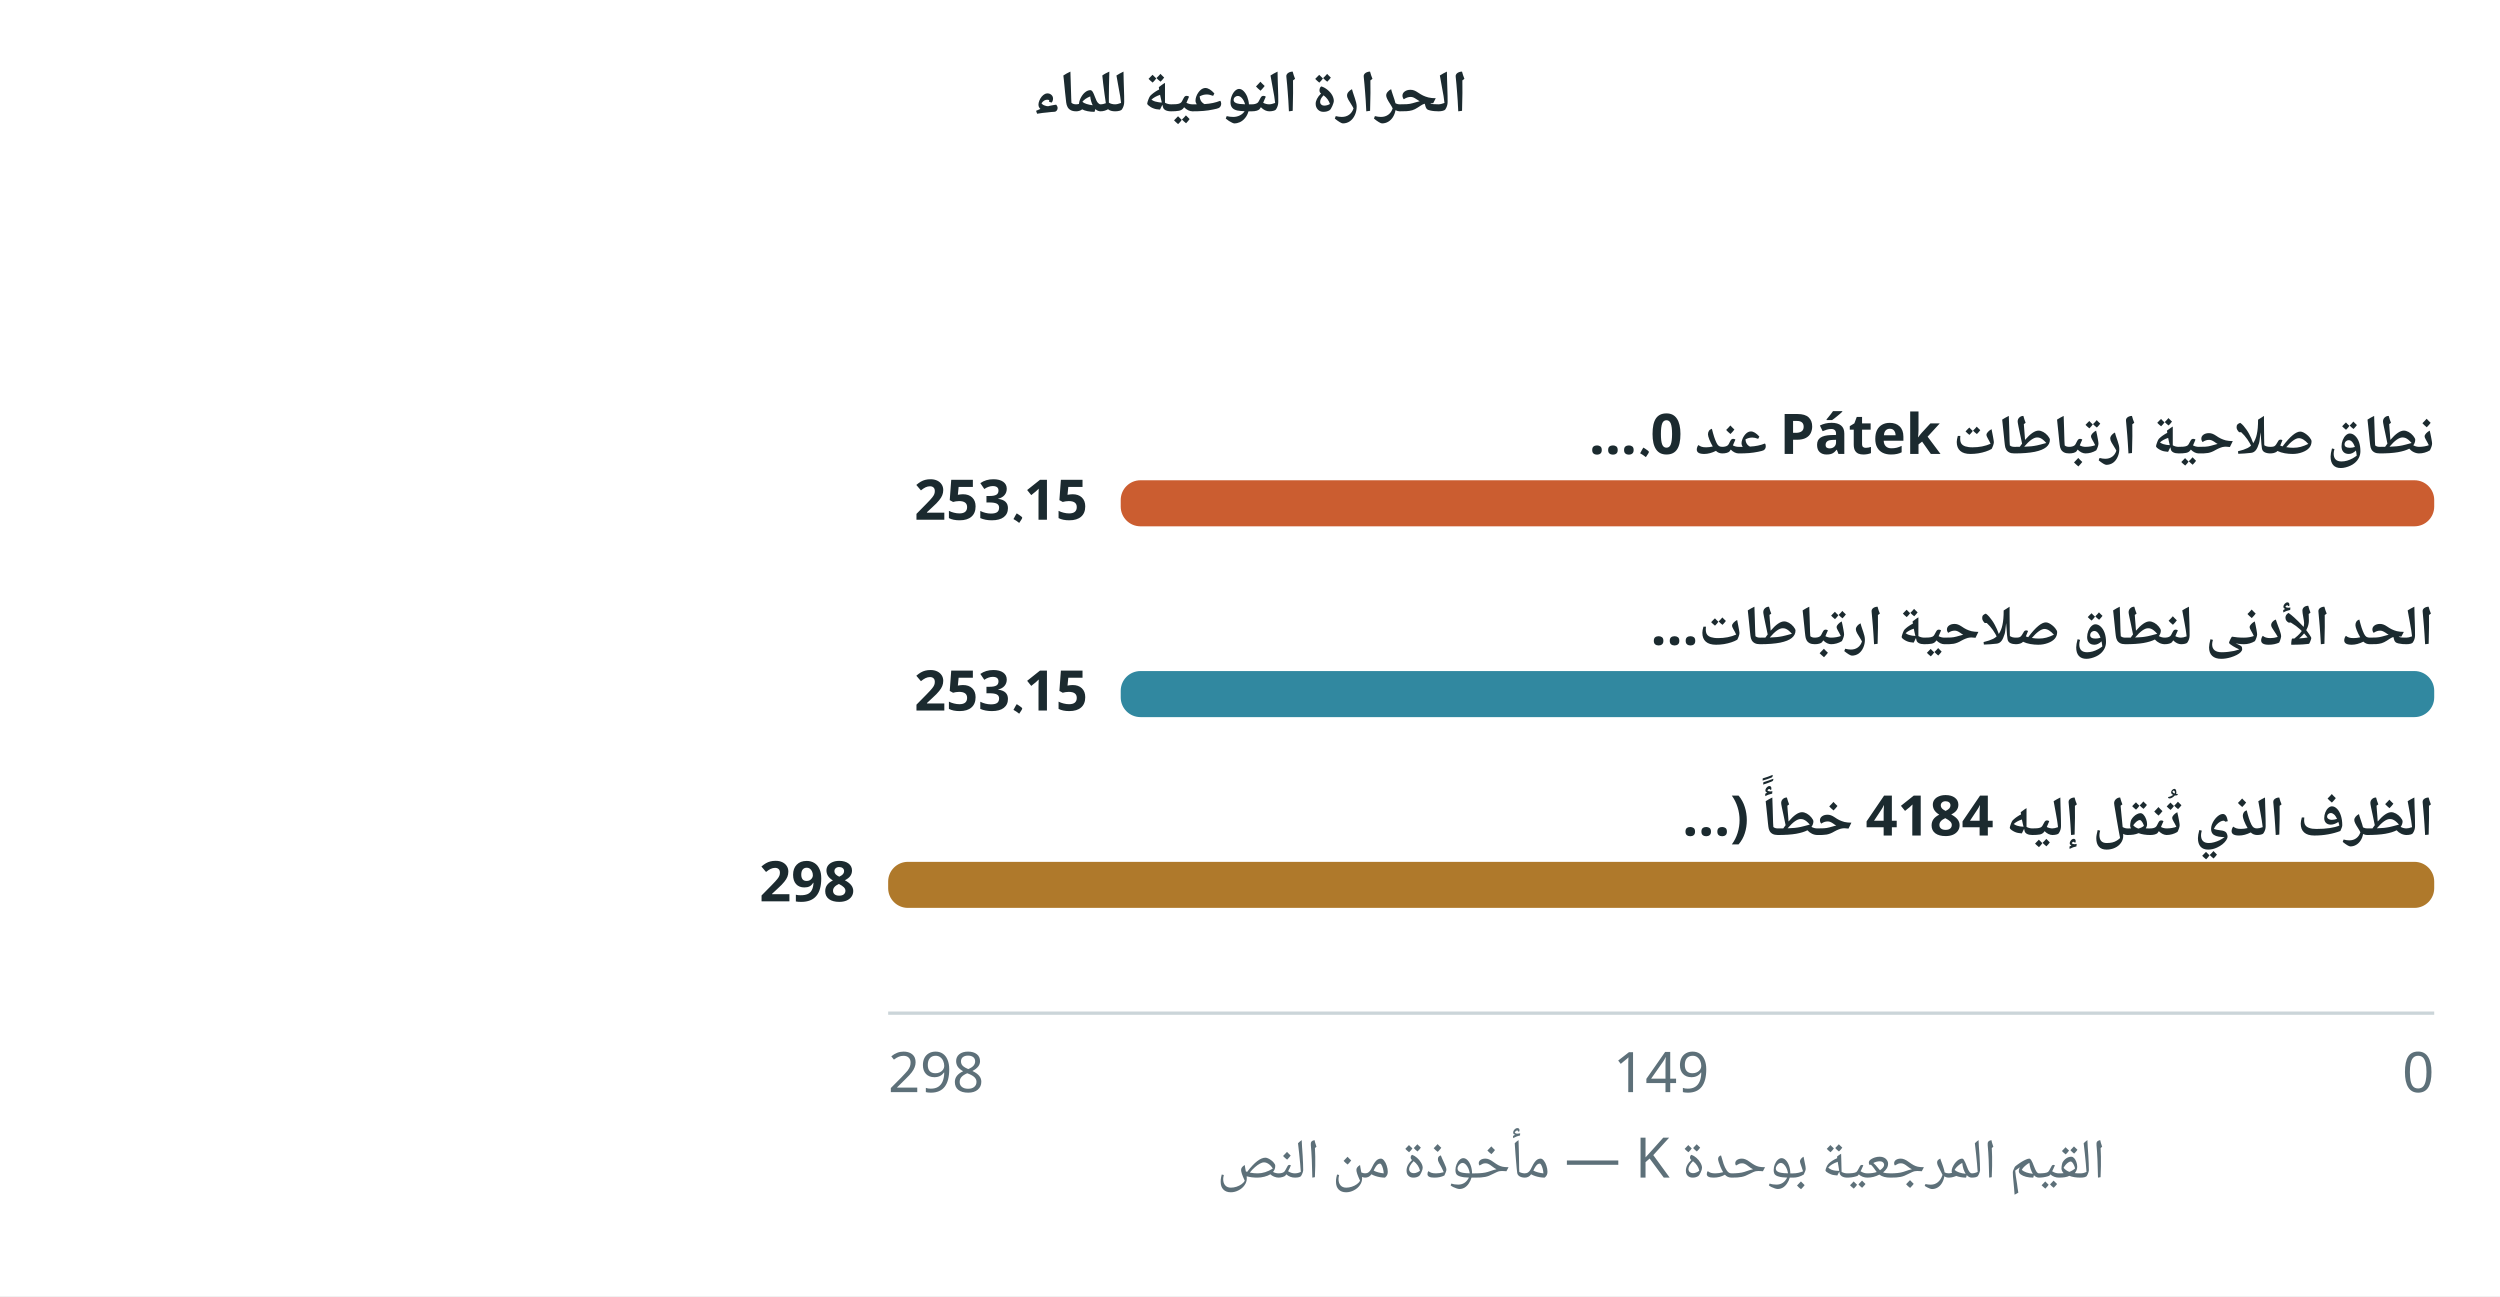
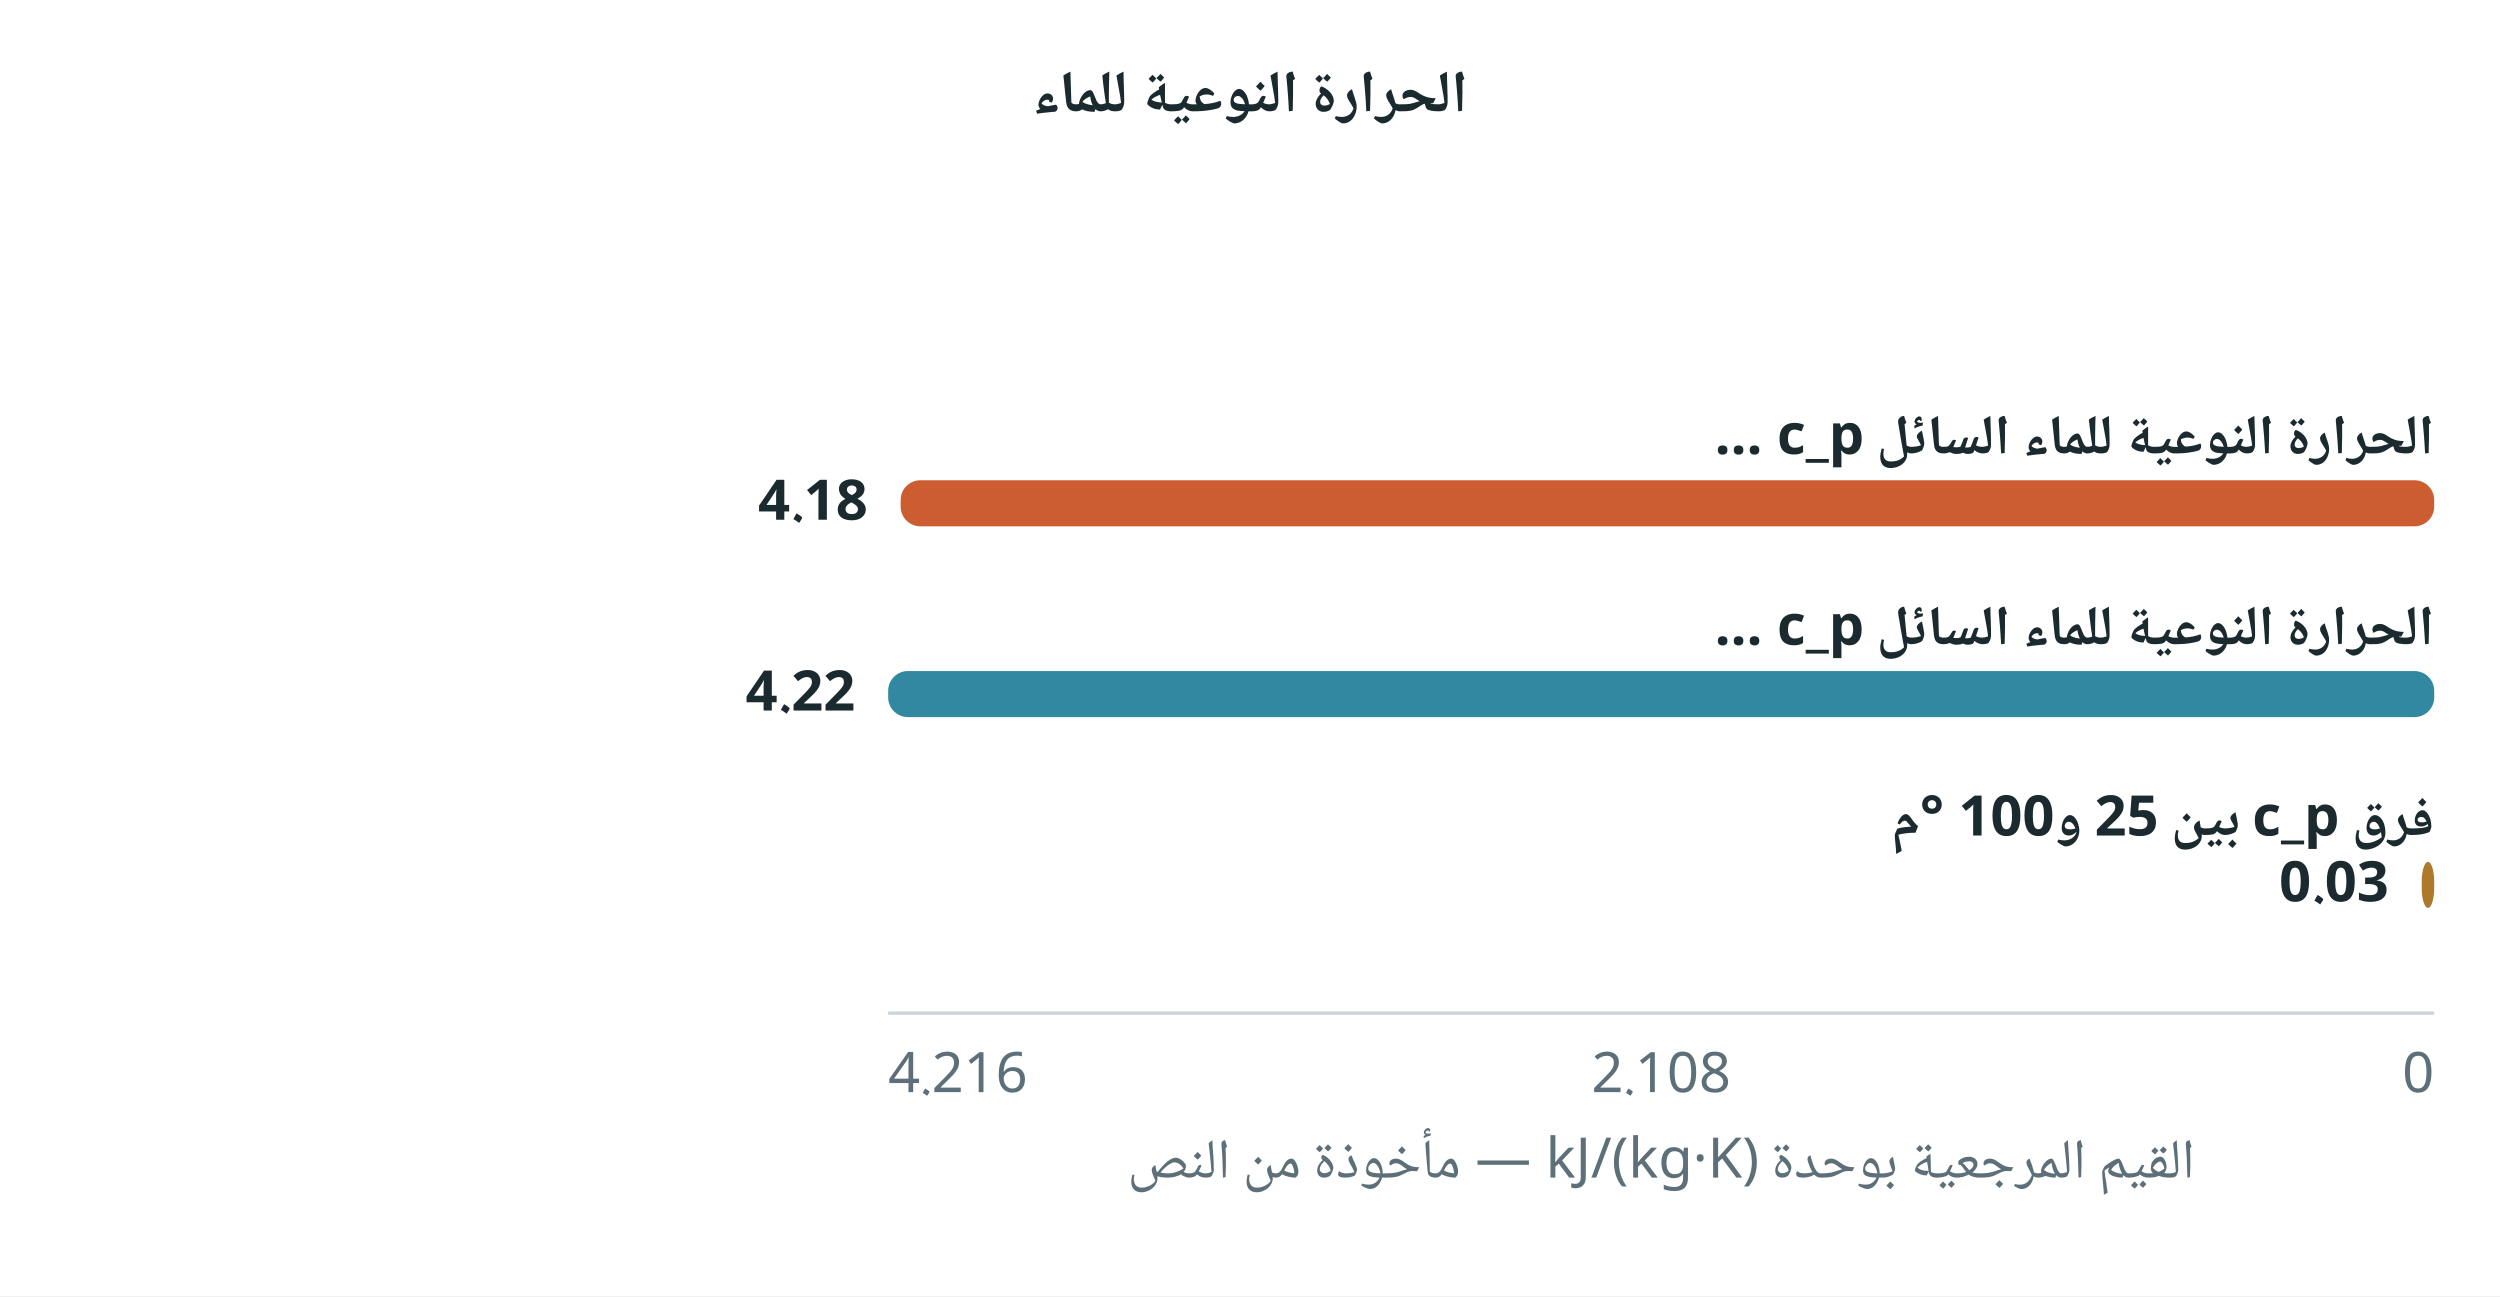
<svg xmlns="http://www.w3.org/2000/svg" width="760" height="394" viewBox="0 0 760 394" role="img" aria-labelledby="t">
  <rect width="760" height="394" fill="#ffffff" />
  <g font-family="'Segoe UI', 'Noto Naskh Arabic', system-ui, sans-serif" direction="rtl">
    <text x="380" y="34" font-size="18" font-weight="700" fill="#1b2a2f" text-anchor="middle">الحرارة النوعية للماء</text>
-     <text x="740" y="138" font-size="17" font-weight="600" fill="#1b2a2f" text-anchor="start">نطاق صلاحية ارتباطات Pátek عند 0.…</text>
-     <rect x="340.7" y="146" width="399.3" height="14" fill="#c2410c" fill-opacity="0.85" rx="6" />
-     <text x="330.7" y="158" font-size="17" font-weight="700" fill="#1b2a2f" text-anchor="end" direction="ltr">⁨253.15⁩</text>
-     <text x="740" y="196" font-size="17" font-weight="600" fill="#1b2a2f" text-anchor="start">الحد الأدنى لنطاق صلاحية ارتباطات…</text>
-     <rect x="340.7" y="204" width="399.3" height="14" fill="#0e7490" fill-opacity="0.85" rx="6" />
-     <text x="330.7" y="216" font-size="17" font-weight="700" fill="#1b2a2f" text-anchor="end" direction="ltr">⁨253.15⁩</text>
-     <text x="740" y="254" font-size="17" font-weight="600" fill="#1b2a2f" text-anchor="start">الظرف الذي تُنقل إليه 4184 خطأً (…</text>
-     <rect x="270" y="262" width="470" height="14" fill="#a16207" fill-opacity="0.85" rx="6" />
-     <text x="260" y="274" font-size="17" font-weight="700" fill="#1b2a2f" text-anchor="end" direction="ltr">⁨298⁩</text>
+     <text x="740" y="138" font-size="17" font-weight="600" fill="#1b2a2f" text-anchor="start">الحرارة النوعية للماء السائل c_p …</text>
+     <rect x="273.8" y="146" width="466.2" height="14" fill="#c2410c" fill-opacity="0.85" rx="6" />
+     <text x="263.8" y="158" font-size="17" font-weight="700" fill="#1b2a2f" text-anchor="end" direction="ltr">⁨4.18⁩</text>
+     <text x="740" y="196" font-size="17" font-weight="600" fill="#1b2a2f" text-anchor="start">الحرارة النوعية للماء السائل c_p …</text>
+     <rect x="270" y="204" width="470" height="14" fill="#0e7490" fill-opacity="0.85" rx="6" />
+     <text x="260" y="216" font-size="17" font-weight="700" fill="#1b2a2f" text-anchor="end" direction="ltr">⁨4.22⁩</text>
+     <text x="740" y="254" font-size="17" font-weight="600" fill="#1b2a2f" text-anchor="start">فرق c_p بين 25 و100 °م</text>
+     <rect x="736.2" y="262" width="3.8" height="14" fill="#a16207" fill-opacity="0.85" rx="6" />
+     <text x="726.2" y="274" font-size="17" font-weight="700" fill="#1b2a2f" text-anchor="end" direction="ltr">⁨0.03⁩</text>
    <line x1="740" y1="308" x2="270" y2="308" stroke="#cbd5d9" stroke-width="1" />
    <text x="740" y="332" font-size="17" font-weight="400" fill="#5d7079" text-anchor="start">0</text>
-     <text x="505" y="332" font-size="17" font-weight="400" fill="#5d7079" text-anchor="middle">149</text>
-     <text x="270" y="332" font-size="17" font-weight="400" fill="#5d7079" text-anchor="end">298</text>
-     <text x="505" y="358" font-size="17" font-weight="400" fill="#5d7079" text-anchor="middle">القيم المرجعية بوحدة K — مأخوذة من النص</text>
+     <text x="505" y="332" font-size="17" font-weight="400" fill="#5d7079" text-anchor="middle">2.108</text>
+     <text x="270" y="332" font-size="17" font-weight="400" fill="#5d7079" text-anchor="end">4.216</text>
+     <text x="505" y="358" font-size="17" font-weight="400" fill="#5d7079" text-anchor="middle">القيم المرجعية بوحدة kJ/(kg·K) — مأخوذة من النص</text>
  </g>
</svg>
